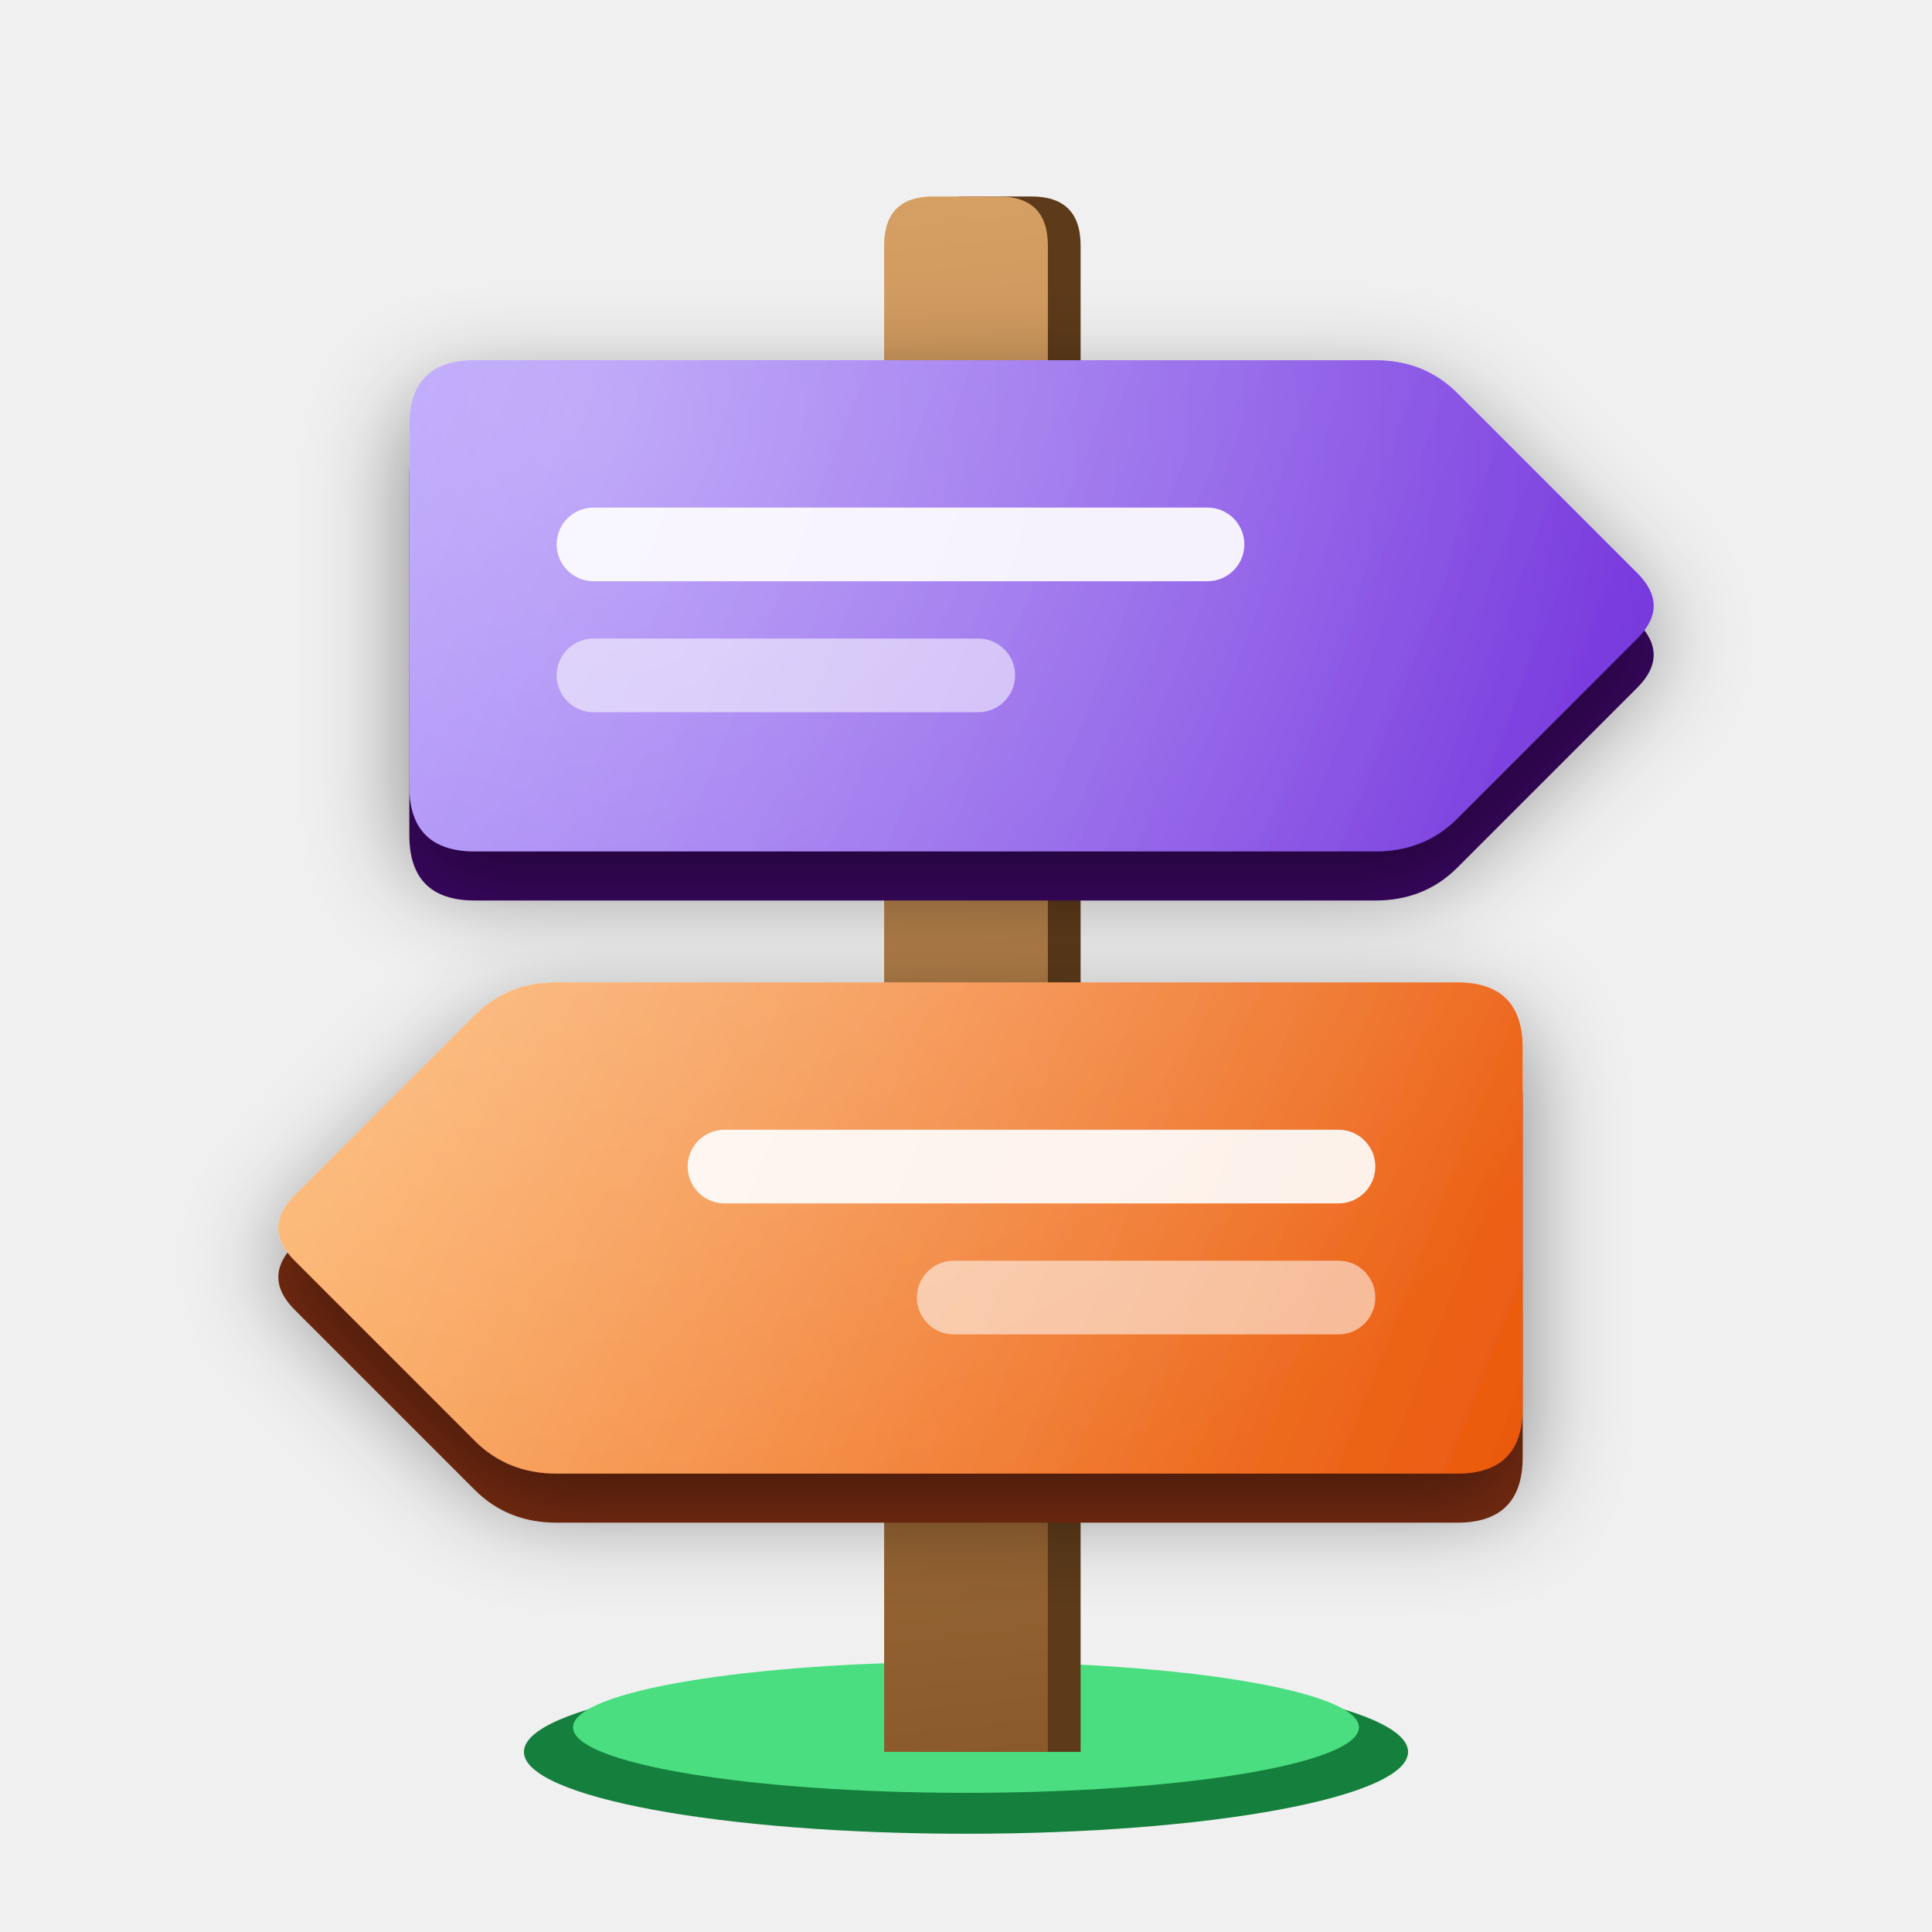
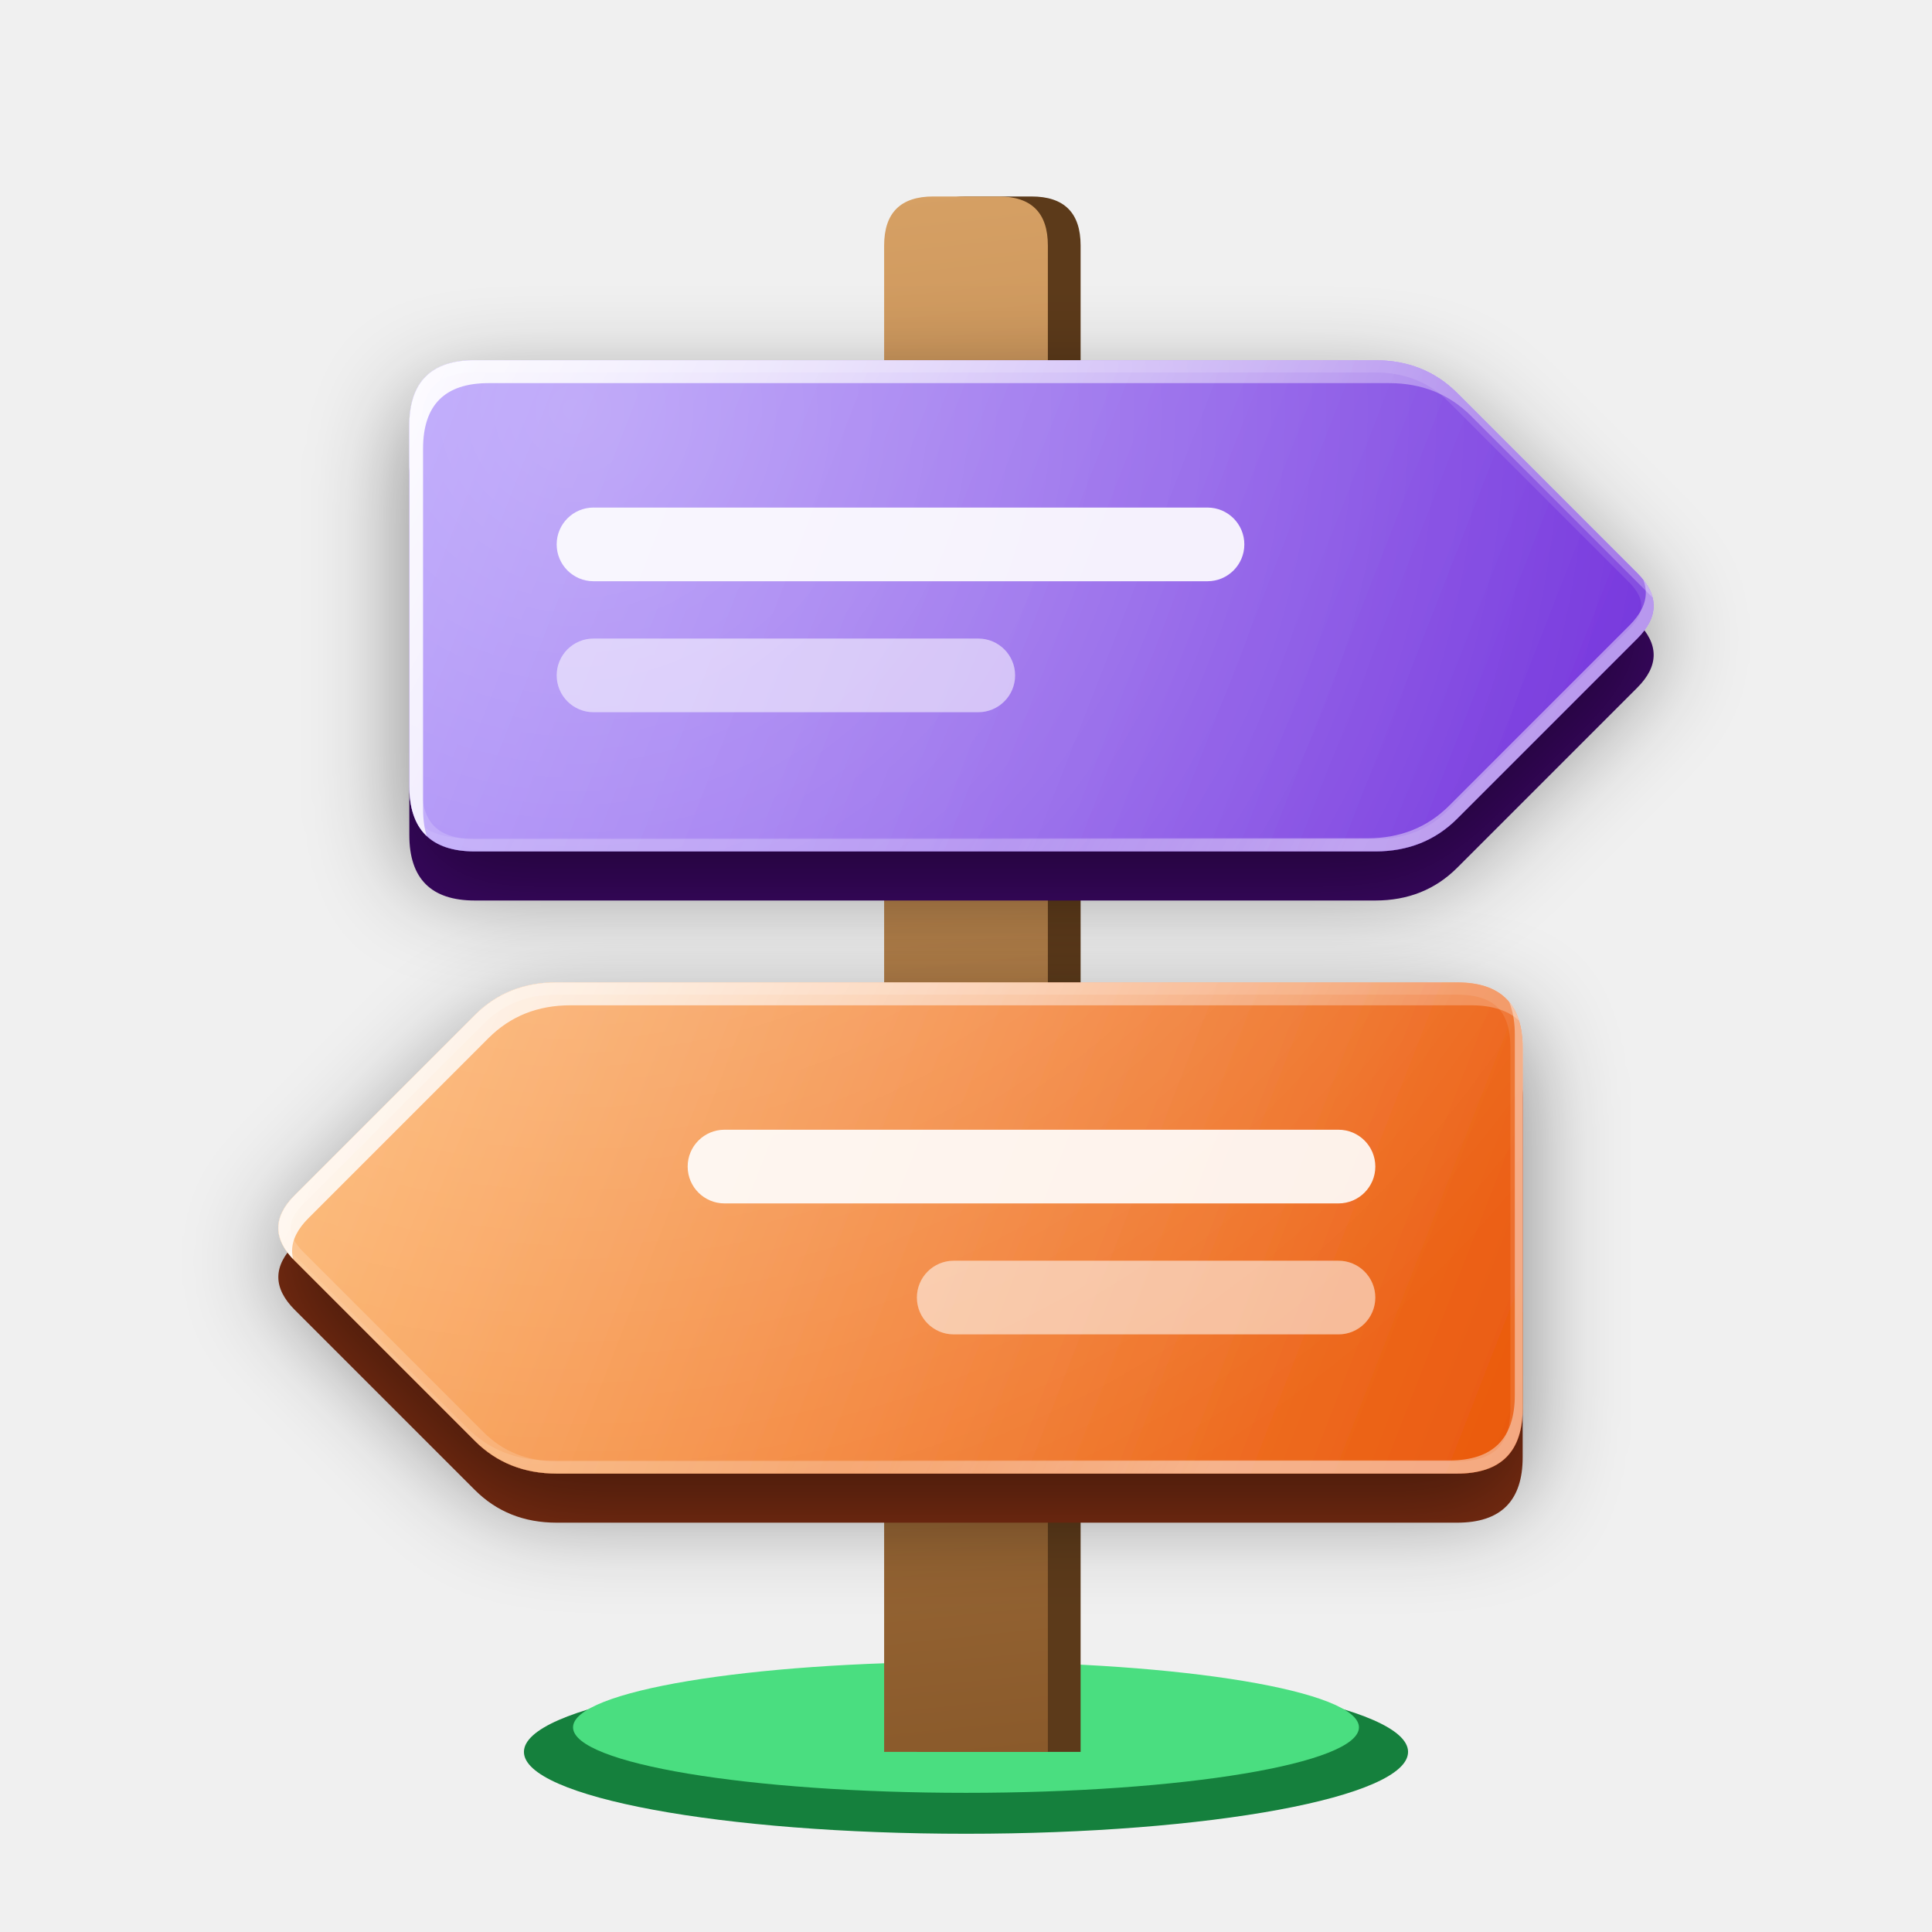
- <svg xmlns="http://www.w3.org/2000/svg" width="236" height="236" viewBox="0 0 236 236" fill="none">
+ <svg xmlns="http://www.w3.org/2000/svg" width="236" height="236" viewBox="0 0 236 236" preserveAspectRatio="none">
+   <g fill="none">
+     <ellipse cx="118" cy="214" rx="54" ry="10" fill="#15803d" />
+   </g>
+   <g fill="none">
+     <ellipse cx="118" cy="211" rx="48" ry="8" fill="#4ade80" />
+   </g>
+   <g fill="none">
+     <path d="M108 30 Q108 24 114 24 L122 24 Q128 24 128 30 L128 214 L108 214 Z" fill="#5c3a1a" transform="translate(4,0)" />
+   </g>
+   <g fill="none">
+     <defs>
+       <linearGradient id="l4-pole_t" x1="108" y1="24" x2="128" y2="214" gradientUnits="userSpaceOnUse">
+         <stop offset="0%" stop-color="#d6a064" />
+         <stop offset="100%" stop-color="#8a5a2b" />
+       </linearGradient>
+     </defs>
+     <path d="M108 30 Q108 24 114 24 L122 24 Q128 24 128 30 L128 214 L108 214 Z" fill="url(#l4-pole_t)" />
+   </g>
+   <g fill="none">
+     <path d="M58 44 L168 44 Q174 44 178 48 L200 70 Q204 74 200 78 L178 100 Q174 104 168 104 L58 104 Q50 104 50 96 L50 52 Q50 44 58 44 Z" fill="#3b0764" transform="translate(0,6)" />
+   </g>
+   <g fill="none">
+     <defs>
+       <filter id="l6-sh_t" x="0" y="0" width="236" height="236" filterUnits="userSpaceOnUse" color-interpolation-filters="sRGB">
+         <feDropShadow dx="0" dy="4" stdDeviation="6" flood-color="#000000" flood-opacity="0.45" />
+       </filter>
+       <linearGradient id="l6-b1_t" x1="50" y1="44" x2="204" y2="104" gradientUnits="userSpaceOnUse">
+         <stop offset="0%" stop-color="#a78bfa" />
+         <stop offset="100%" stop-color="#6d28d9" />
+       </linearGradient>
+     </defs>
+     <path d="M58 44 L168 44 Q174 44 178 48 L200 70 Q204 74 200 78 L178 100 Q174 104 168 104 L58 104 Q50 104 50 96 L50 52 Q50 44 58 44 Z" fill="url(#l6-b1_t)" filter="url(#l6-sh_t)" />
+   </g>
  <defs>
-     <filter id="sh_t" x="0" y="0" width="236" height="236" filterUnits="userSpaceOnUse" color-interpolation-filters="sRGB">
-       <feDropShadow dx="0" dy="4" stdDeviation="6" flood-color="#000000" flood-opacity="0.45" />
-     </filter>
-     <linearGradient id="pole_t" x1="108" y1="24" x2="128" y2="214" gradientUnits="userSpaceOnUse">
-       <stop offset="0%" stop-color="#d6a064" />
-       <stop offset="100%" stop-color="#8a5a2b" />
+     <clipPath id="rim7">
+       <path d="M58 44 L168 44 Q174 44 178 48 L200 70 Q204 74 200 78 L178 100 Q174 104 168 104 L58 104 Q50 104 50 96 L50 52 Q50 44 58 44 Z" clip-rule="nonzero" />
+     </clipPath>
+     <linearGradient id="rim7g0" x1="50" y1="44" x2="165.5" y2="104" gradientUnits="userSpaceOnUse">
+       <stop offset="0" stop-color="#ffffff" stop-opacity="0.200" />
+       <stop offset="1" stop-color="#ffffff" stop-opacity="0.100" />
    </linearGradient>
-     <linearGradient id="b1_t" x1="50" y1="44" x2="204" y2="104" gradientUnits="userSpaceOnUse">
-       <stop offset="0%" stop-color="#a78bfa" />
-       <stop offset="100%" stop-color="#6d28d9" />
+     <linearGradient id="rim7g1" x1="50" y1="44" x2="165.5" y2="104" gradientUnits="userSpaceOnUse">
+       <stop offset="0" stop-color="#ffffff" stop-opacity="0.950" />
+       <stop offset="0.45" stop-color="#ffffff" stop-opacity="0.600" />
+       <stop offset="1" stop-color="#ffffff" stop-opacity="0.250" />
    </linearGradient>
-     <linearGradient id="b2_t" x1="32" y1="120" x2="186" y2="180" gradientUnits="userSpaceOnUse">
-       <stop offset="0%" stop-color="#fdba74" />
-       <stop offset="100%" stop-color="#ea580c" />
+     <linearGradient id="rim7g2" x1="50" y1="44" x2="165.5" y2="104" gradientUnits="userSpaceOnUse">
+       <stop offset="0" stop-color="#ffffff" stop-opacity="0.050" />
+       <stop offset="0.7" stop-color="#ffffff" stop-opacity="0.150" />
+       <stop offset="1" stop-color="#ffffff" stop-opacity="0.420" />
    </linearGradient>
-     <radialGradient id="bloom_t" cx="70" cy="50" r="150" gradientUnits="userSpaceOnUse">
-       <stop offset="0%" stop-color="white" stop-opacity="0.35" />
-       <stop offset="100%" stop-color="white" stop-opacity="0" />
-     </radialGradient>
-     <clipPath id="clip_t1">
-       <path d="M58 44 L168 44 Q174 44 178 48 L200 70 Q204 74 200 78 L178 100 Q174 104 168 104 L58 104 Q50 104 50 96 L50 52 Q50 44 58 44 Z" />
+   </defs>
+   <g clip-path="url(#rim7)">
+     <path d="M58 44 L168 44 Q174 44 178 48 L200 70 Q204 74 200 78 L178 100 Q174 104 168 104 L58 104 Q50 104 50 96 L50 52 Q50 44 58 44 Z" fill="none" stroke="url(#rim7g0)" stroke-width="3" />
+     <path d="M58 44 L168 44 Q174 44 178 48 L200 70 Q204 74 200 78 L178 100 Q174 104 168 104 L58 104 Q50 104 50 96 L50 52 Q50 44 58 44 ZM59.68 46.8 L169.68 46.8 Q175.68 46.8 179.68 50.8 L201.68 72.8 Q205.68 76.8 201.68 80.8 L179.68 102.8 Q175.68 106.8 169.68 106.8 L59.68 106.8 Q51.68 106.8 51.68 98.8 L51.68 54.8 Q51.68 46.8 59.68 46.8 Z" fill="url(#rim7g1)" fill-rule="evenodd" />
+     <path d="M58 44 L168 44 Q174 44 178 48 L200 70 Q204 74 200 78 L178 100 Q174 104 168 104 L58 104 Q50 104 50 96 L50 52 Q50 44 58 44 ZM57.04 42.4 L167.04 42.4 Q173.04 42.4 177.04 46.4 L199.04 68.4 Q203.04 72.4 199.04 76.4 L177.04 98.4 Q173.04 102.4 167.04 102.4 L57.04 102.4 Q49.04 102.4 49.04 94.4 L49.04 50.4 Q49.04 42.4 57.04 42.4 Z" fill="url(#rim7g2)" fill-rule="evenodd" />
+   </g>
+   <g fill="none">
+     <rect x="68" y="62" width="84" height="9" rx="4.5" fill="white" fill-opacity="0.9" />
+   </g>
+   <g fill="none">
+     <rect x="68" y="78" width="56" height="9" rx="4.5" fill="white" fill-opacity="0.55" />
+   </g>
+   <g fill="none">
+     <path d="M178 120 L68 120 Q62 120 58 124 L36 146 Q32 150 36 154 L58 176 Q62 180 68 180 L178 180 Q186 180 186 172 L186 128 Q186 120 178 120 Z" fill="#7c2d12" transform="translate(0,6)" />
+   </g>
+   <g fill="none">
+     <defs>
+       <filter id="l11-sh_t" x="0" y="0" width="236" height="236" filterUnits="userSpaceOnUse" color-interpolation-filters="sRGB">
+         <feDropShadow dx="0" dy="4" stdDeviation="6" flood-color="#000000" flood-opacity="0.45" />
+       </filter>
+       <linearGradient id="l11-b2_t" x1="32" y1="120" x2="186" y2="180" gradientUnits="userSpaceOnUse">
+         <stop offset="0%" stop-color="#fdba74" />
+         <stop offset="100%" stop-color="#ea580c" />
+       </linearGradient>
+     </defs>
+     <path d="M178 120 L68 120 Q62 120 58 124 L36 146 Q32 150 36 154 L58 176 Q62 180 68 180 L178 180 Q186 180 186 172 L186 128 Q186 120 178 120 Z" fill="url(#l11-b2_t)" filter="url(#l11-sh_t)" />
+   </g>
+   <defs>
+     <clipPath id="rim12">
+       <path d="M178 120 L68 120 Q62 120 58 124 L36 146 Q32 150 36 154 L58 176 Q62 180 68 180 L178 180 Q186 180 186 172 L186 128 Q186 120 178 120 Z" clip-rule="nonzero" />
    </clipPath>
-     <clipPath id="clip_t2">
-       <path d="M178 120 L68 120 Q62 120 58 124 L36 146 Q32 150 36 154 L58 176 Q62 180 68 180 L178 180 Q186 180 186 172 L186 128 Q186 120 178 120 Z" />
+     <linearGradient id="rim12g0" x1="32" y1="120" x2="147.5" y2="180" gradientUnits="userSpaceOnUse">
+       <stop offset="0" stop-color="#ffffff" stop-opacity="0.200" />
+       <stop offset="1" stop-color="#ffffff" stop-opacity="0.100" />
+     </linearGradient>
+     <linearGradient id="rim12g1" x1="32" y1="120" x2="147.5" y2="180" gradientUnits="userSpaceOnUse">
+       <stop offset="0" stop-color="#ffffff" stop-opacity="0.950" />
+       <stop offset="0.45" stop-color="#ffffff" stop-opacity="0.600" />
+       <stop offset="1" stop-color="#ffffff" stop-opacity="0.250" />
+     </linearGradient>
+     <linearGradient id="rim12g2" x1="32" y1="120" x2="147.5" y2="180" gradientUnits="userSpaceOnUse">
+       <stop offset="0" stop-color="#ffffff" stop-opacity="0.050" />
+       <stop offset="0.7" stop-color="#ffffff" stop-opacity="0.150" />
+       <stop offset="1" stop-color="#ffffff" stop-opacity="0.420" />
+     </linearGradient>
+   </defs>
+   <g clip-path="url(#rim12)">
+     <path d="M178 120 L68 120 Q62 120 58 124 L36 146 Q32 150 36 154 L58 176 Q62 180 68 180 L178 180 Q186 180 186 172 L186 128 Q186 120 178 120 Z" fill="none" stroke="url(#rim12g0)" stroke-width="3" />
+     <path d="M178 120 L68 120 Q62 120 58 124 L36 146 Q32 150 36 154 L58 176 Q62 180 68 180 L178 180 Q186 180 186 172 L186 128 Q186 120 178 120 ZM179.68 122.8 L69.68 122.8 Q63.68 122.8 59.68 126.8 L37.68 148.8 Q33.68 152.8 37.68 156.8 L59.68 178.8 Q63.68 182.8 69.68 182.8 L179.68 182.8 Q187.68 182.8 187.68 174.8 L187.68 130.8 Q187.68 122.8 179.68 122.8 Z" fill="url(#rim12g1)" fill-rule="evenodd" />
+     <path d="M178 120 L68 120 Q62 120 58 124 L36 146 Q32 150 36 154 L58 176 Q62 180 68 180 L178 180 Q186 180 186 172 L186 128 Q186 120 178 120 ZM177.04 118.4 L67.04 118.4 Q61.04 118.4 57.04 122.4 L35.04 144.4 Q31.04 148.4 35.04 152.4 L57.04 174.4 Q61.04 178.4 67.04 178.4 L177.04 178.4 Q185.04 178.4 185.04 170.4 L185.04 126.4 Q185.04 118.4 177.04 118.4 Z" fill="url(#rim12g2)" fill-rule="evenodd" />
+   </g>
+   <g fill="none">
+     <rect x="84" y="138" width="84" height="9" rx="4.5" fill="white" fill-opacity="0.9" />
+   </g>
+   <g fill="none">
+     <rect x="112" y="154" width="56" height="9" rx="4.5" fill="white" fill-opacity="0.55" />
+   </g>
+   <defs>
+     <clipPath id="clip15">
+       <path d="M58 44 L168 44 Q174 44 178 48 L200 70 Q204 74 200 78 L178 100 Q174 104 168 104 L58 104 Q50 104 50 96 L50 52 Q50 44 58 44 Z" clip-rule="nonzero" />
    </clipPath>
  </defs>
-   <ellipse cx="118" cy="214" rx="54" ry="10" fill="#15803d" />
-   <ellipse cx="118" cy="211" rx="48" ry="8" fill="#4ade80" />
-   <path d="M108 30 Q108 24 114 24 L122 24 Q128 24 128 30 L128 214 L108 214 Z" fill="#5c3a1a" transform="translate(4,0)" />
-   <path d="M108 30 Q108 24 114 24 L122 24 Q128 24 128 30 L128 214 L108 214 Z" fill="url(#pole_t)" />
-   <path d="M58 44 L168 44 Q174 44 178 48 L200 70 Q204 74 200 78 L178 100 Q174 104 168 104 L58 104 Q50 104 50 96 L50 52 Q50 44 58 44 Z" fill="#3b0764" transform="translate(0,6)" />
-   <path d="M58 44 L168 44 Q174 44 178 48 L200 70 Q204 74 200 78 L178 100 Q174 104 168 104 L58 104 Q50 104 50 96 L50 52 Q50 44 58 44 Z" fill="url(#b1_t)" filter="url(#sh_t)" />
-   <rect x="68" y="62" width="84" height="9" rx="4.5" fill="white" fill-opacity="0.9" />
-   <rect x="68" y="78" width="56" height="9" rx="4.5" fill="white" fill-opacity="0.55" />
-   <path d="M178 120 L68 120 Q62 120 58 124 L36 146 Q32 150 36 154 L58 176 Q62 180 68 180 L178 180 Q186 180 186 172 L186 128 Q186 120 178 120 Z" fill="#7c2d12" transform="translate(0,6)" />
-   <path d="M178 120 L68 120 Q62 120 58 124 L36 146 Q32 150 36 154 L58 176 Q62 180 68 180 L178 180 Q186 180 186 172 L186 128 Q186 120 178 120 Z" fill="url(#b2_t)" filter="url(#sh_t)" />
-   <rect x="84" y="138" width="84" height="9" rx="4.5" fill="white" fill-opacity="0.9" />
-   <rect x="112" y="154" width="56" height="9" rx="4.5" fill="white" fill-opacity="0.55" />
-   <g clip-path="url(#clip_t1)">
-     <rect x="0" y="0" width="236" height="236" fill="url(#bloom_t)" />
+   <g clip-path="url(#clip15)">
+     <g fill="none">
+       <defs>
+         <radialGradient id="l16-bloom_t" cx="70" cy="50" r="150" gradientUnits="userSpaceOnUse">
+           <stop offset="0%" stop-color="white" stop-opacity="0.35" />
+           <stop offset="100%" stop-color="white" stop-opacity="0" />
+         </radialGradient>
+       </defs>
+       <rect x="0" y="0" width="236" height="236" fill="url(#l16-bloom_t)" />
+     </g>
  </g>
-   <g clip-path="url(#clip_t2)">
-     <rect x="0" y="0" width="236" height="236" fill="url(#bloom_t)" />
+   <defs>
+     <clipPath id="clip17">
+       <path d="M178 120 L68 120 Q62 120 58 124 L36 146 Q32 150 36 154 L58 176 Q62 180 68 180 L178 180 Q186 180 186 172 L186 128 Q186 120 178 120 Z" clip-rule="nonzero" />
+     </clipPath>
+   </defs>
+   <g clip-path="url(#clip17)">
+     <g fill="none">
+       <defs>
+         <radialGradient id="l18-bloom_t" cx="70" cy="50" r="150" gradientUnits="userSpaceOnUse">
+           <stop offset="0%" stop-color="white" stop-opacity="0.35" />
+           <stop offset="100%" stop-color="white" stop-opacity="0" />
+         </radialGradient>
+       </defs>
+       <rect x="0" y="0" width="236" height="236" fill="url(#l18-bloom_t)" />
+     </g>
  </g>
</svg>
